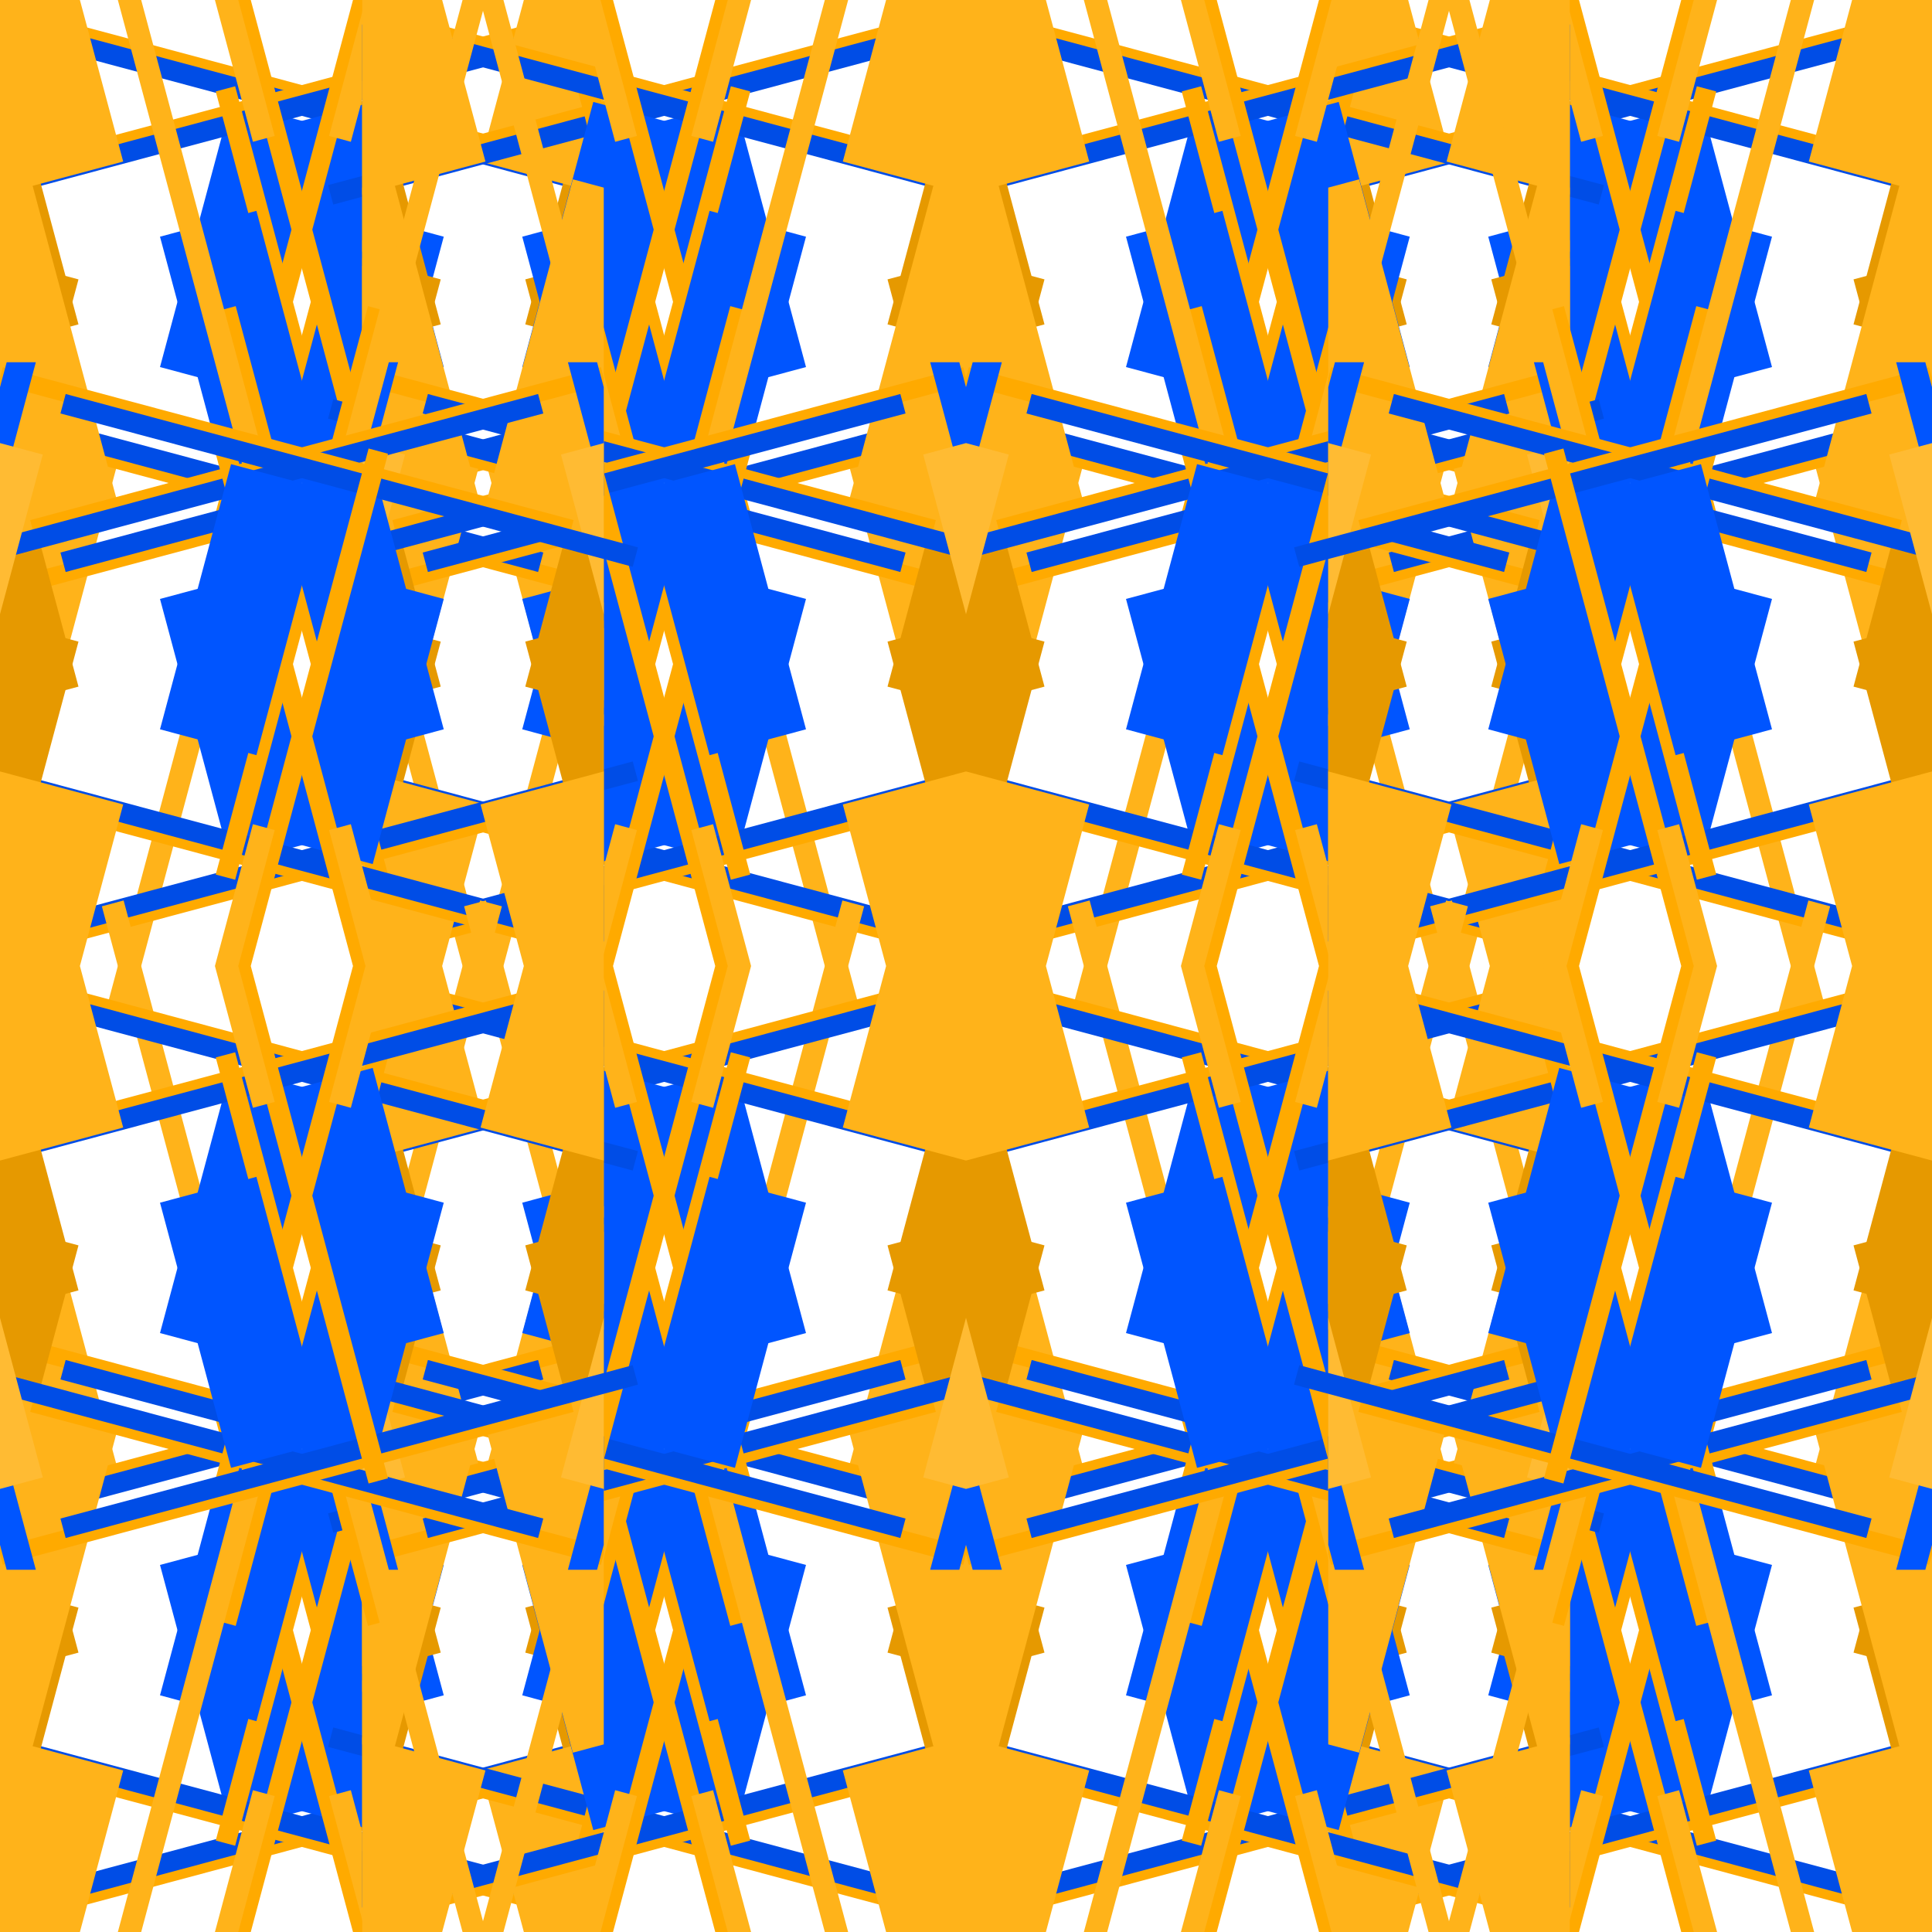
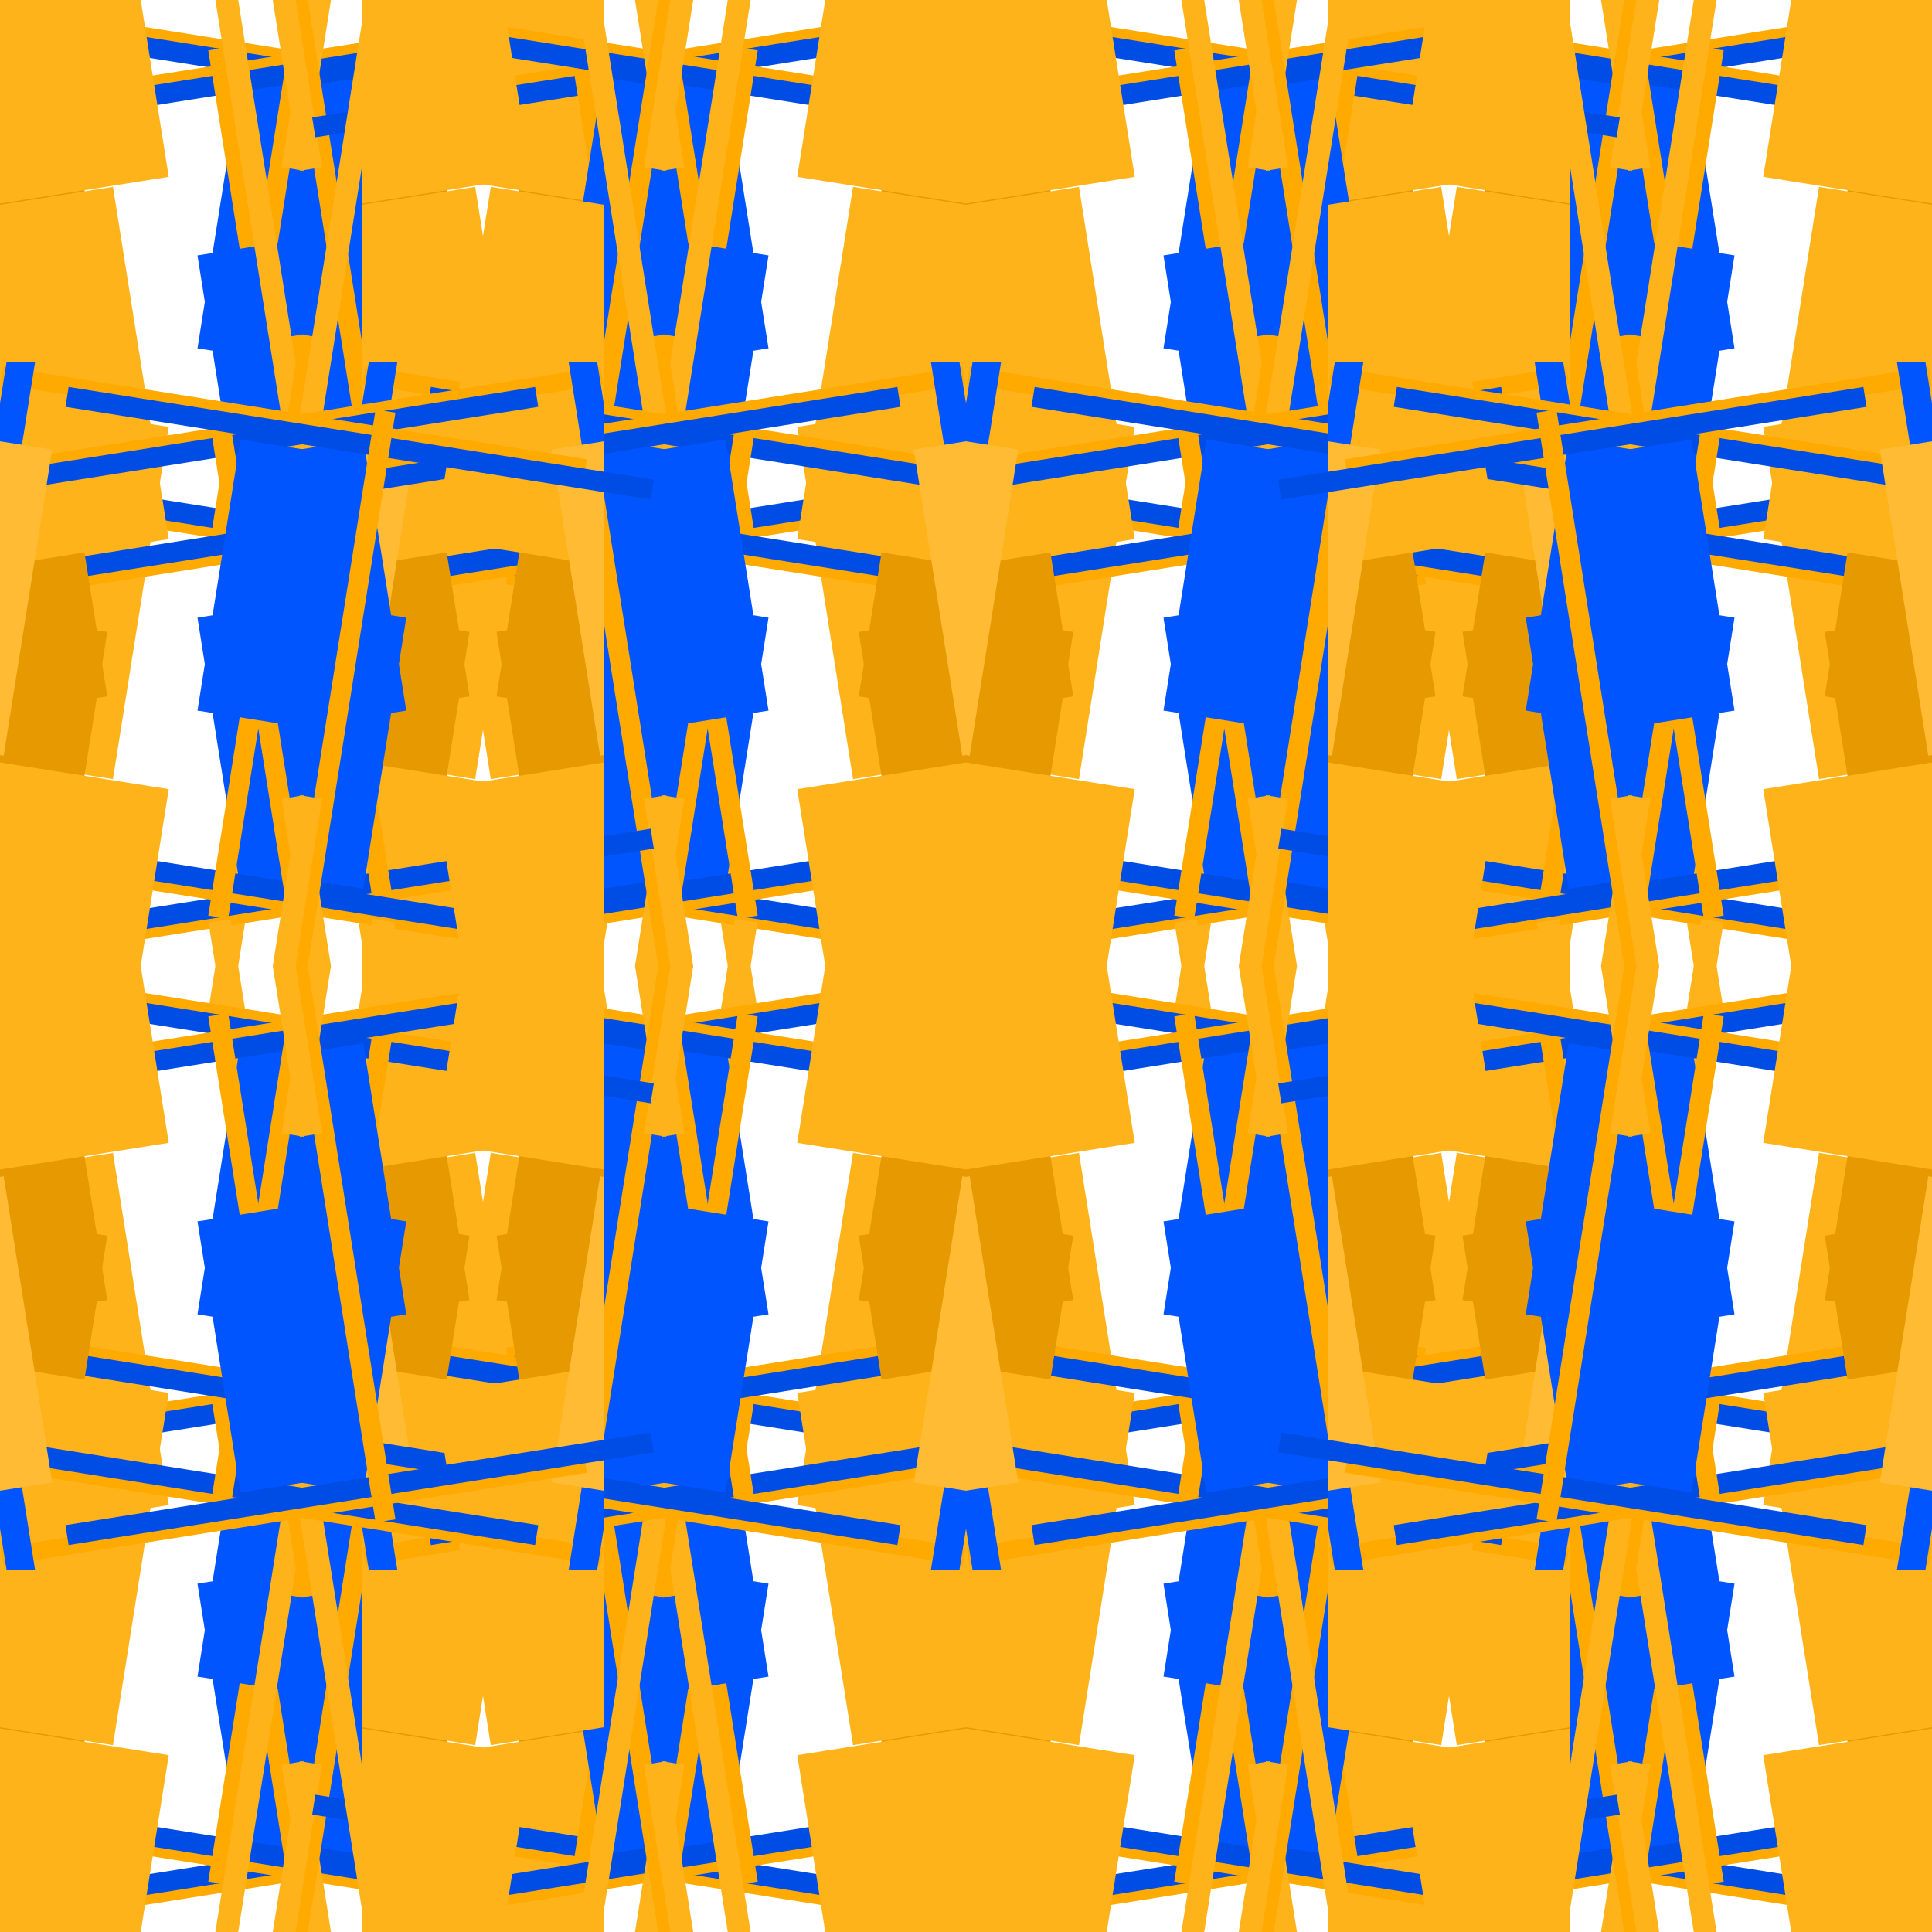
<svg xmlns="http://www.w3.org/2000/svg" xmlns:xlink="http://www.w3.org/1999/xlink" width="100%" height="100%" viewBox="0 0 2400 2400" style="stroke-width:0;background-color:#121212">
  <symbol id="quad3">
    <symbol id="quad2">
      <symbol id="quad1">
        <symbol id="quad0">
-           <rect x="5" y="5" width="734" height="22" rx="0" transform-origin="0 0" style="fill:hsl(40,100%,50%);fill-opacity:1" transform="rotate(15)translate(0 0)skewX(0)skewY(0)scale(1 1)" />"/&gt;<rect x="-16" y="319" width="133" height="355" rx="0" transform-origin="0 0" style="fill:hsl(40,100%,60%);fill-opacity:1" transform="rotate(15)translate(0 0)skewX(0)skewY(0)scale(1 1)" />"/&gt;<rect x="89" y="17" width="736" height="25" rx="0" transform-origin="0 0" style="fill:hsl(220,100%,45%);fill-opacity:1" transform="rotate(15)translate(0 0)skewX(0)skewY(0)scale(1 1)" />"/&gt;<rect x="52" y="310" width="132" height="427" rx="0" transform-origin="0 0" style="fill:hsl(40,100%,45%);fill-opacity:1" transform="rotate(15)translate(0 0)skewX(0)skewY(0)scale(1 1)" />"/&gt;<rect x="470" y="-15" width="25" height="731" rx="0" transform-origin="0 0" style="fill:hsl(40,100%,50%);fill-opacity:1" transform="rotate(15)translate(0 0)skewX(0)skewY(0)scale(1 1)" />"/&gt;<rect x="69" y="491" width="221" height="443" rx="0" transform-origin="0 0" style="fill:hsl(40,100%,55%);fill-opacity:1" transform="rotate(15)translate(0 0)skewX(0)skewY(0)scale(1 1)" />"/&gt;<rect x="452" y="473" width="28" height="725" rx="0" transform-origin="0 0" style="fill:hsl(40,100%,55%);fill-opacity:1" transform="rotate(15)translate(0 0)skewX(0)skewY(0)scale(1 1)" />"/&gt;<rect x="310" y="48" width="124" height="341" rx="0" transform-origin="0 0" style="fill:hsl(220,100%,50%);fill-opacity:1" transform="rotate(15)translate(0 0)skewX(0)skewY(0)scale(1 1)" />"/&gt;<rect x="8" y="-48" width="35" height="730" rx="0" transform-origin="0 0" style="fill:hsl(220,100%,50%);fill-opacity:1" transform="rotate(15)translate(0 0)skewX(0)skewY(0)scale(1 1)" />"/&gt;<rect x="-82" y="97" width="163" height="385" rx="0" transform-origin="0 0" style="fill:hsl(40,100%,60%);fill-opacity:1" transform="rotate(15)translate(0 0)skewX(0)skewY(0)scale(1 1)" />"/&gt;</symbol>
+           <rect x="5" y="5" width="734" height="22" rx="0" transform-origin="0 0" style="fill:hsl(40,100%,50%);fill-opacity:1" transform="rotate(9)translate(0 0)skewX(0)skewY(0)scale(1 1)" />"/&gt;<rect x="-16" y="319" width="133" height="355" rx="0" transform-origin="0 0" style="fill:hsl(40,100%,60%);fill-opacity:1" transform="rotate(9)translate(0 0)skewX(0)skewY(0)scale(1 1)" />"/&gt;<rect x="89" y="17" width="736" height="25" rx="0" transform-origin="0 0" style="fill:hsl(220,100%,45%);fill-opacity:1" transform="rotate(9)translate(0 0)skewX(0)skewY(0)scale(1 1)" />"/&gt;<rect x="52" y="310" width="132" height="427" rx="0" transform-origin="0 0" style="fill:hsl(40,100%,45%);fill-opacity:1" transform="rotate(9)translate(0 0)skewX(0)skewY(0)scale(1 1)" />"/&gt;<rect x="470" y="-15" width="25" height="731" rx="0" transform-origin="0 0" style="fill:hsl(40,100%,50%);fill-opacity:1" transform="rotate(9)translate(0 0)skewX(0)skewY(0)scale(1 1)" />"/&gt;<rect x="69" y="491" width="221" height="443" rx="0" transform-origin="0 0" style="fill:hsl(40,100%,55%);fill-opacity:1" transform="rotate(9)translate(0 0)skewX(0)skewY(0)scale(1 1)" />"/&gt;<rect x="452" y="473" width="28" height="725" rx="0" transform-origin="0 0" style="fill:hsl(40,100%,55%);fill-opacity:1" transform="rotate(9)translate(0 0)skewX(0)skewY(0)scale(1 1)" />"/&gt;<rect x="310" y="48" width="124" height="341" rx="0" transform-origin="0 0" style="fill:hsl(220,100%,50%);fill-opacity:1" transform="rotate(9)translate(0 0)skewX(0)skewY(0)scale(1 1)" />"/&gt;<rect x="8" y="-48" width="35" height="730" rx="0" transform-origin="0 0" style="fill:hsl(220,100%,50%);fill-opacity:1" transform="rotate(9)translate(0 0)skewX(0)skewY(0)scale(1 1)" />"/&gt;<rect x="-82" y="97" width="163" height="385" rx="0" transform-origin="0 0" style="fill:hsl(40,100%,60%);fill-opacity:1" transform="rotate(9)translate(0 0)skewX(0)skewY(0)scale(1 1)" />"/&gt;</symbol>
        <g>
          <use xlink:href="#quad0" />
        </g>
        <g transform="scale(-1 1) translate(-750 0)">
          <use xlink:href="#quad0" />
        </g>
        <g transform="scale(-1 -1) translate(-750 -750)">
          <use xlink:href="#quad0" />
        </g>
        <g transform="scale(1 -1) translate(0 -750)">
          <use xlink:href="#quad0" />
        </g>
      </symbol>
      <g>
        <use xlink:href="#quad1" />
      </g>
      <g transform="scale(-1 1) translate(-1200 0)">
        <use xlink:href="#quad1" />
      </g>
      <g transform="scale(-1 -1) translate(-1200 -1200)">
        <use xlink:href="#quad1" />
      </g>
      <g transform="scale(1 -1) translate(0 -1200)">
        <use xlink:href="#quad1" />
      </g>
    </symbol>
    <g>
      <use xlink:href="#quad2" />
    </g>
    <g transform="scale(-1 1) translate(-2400 0)">
      <use xlink:href="#quad2" />
    </g>
    <g transform="scale(-1 -1) translate(-2400 -2400)">
      <use xlink:href="#quad2" />
    </g>
    <g transform="scale(1 -1) translate(0 -2400)">
      <use xlink:href="#quad2" />
    </g>
  </symbol>
  <g transform="scale(1 1)">
    <use xlink:href="#quad3" />
  </g>
</svg>
